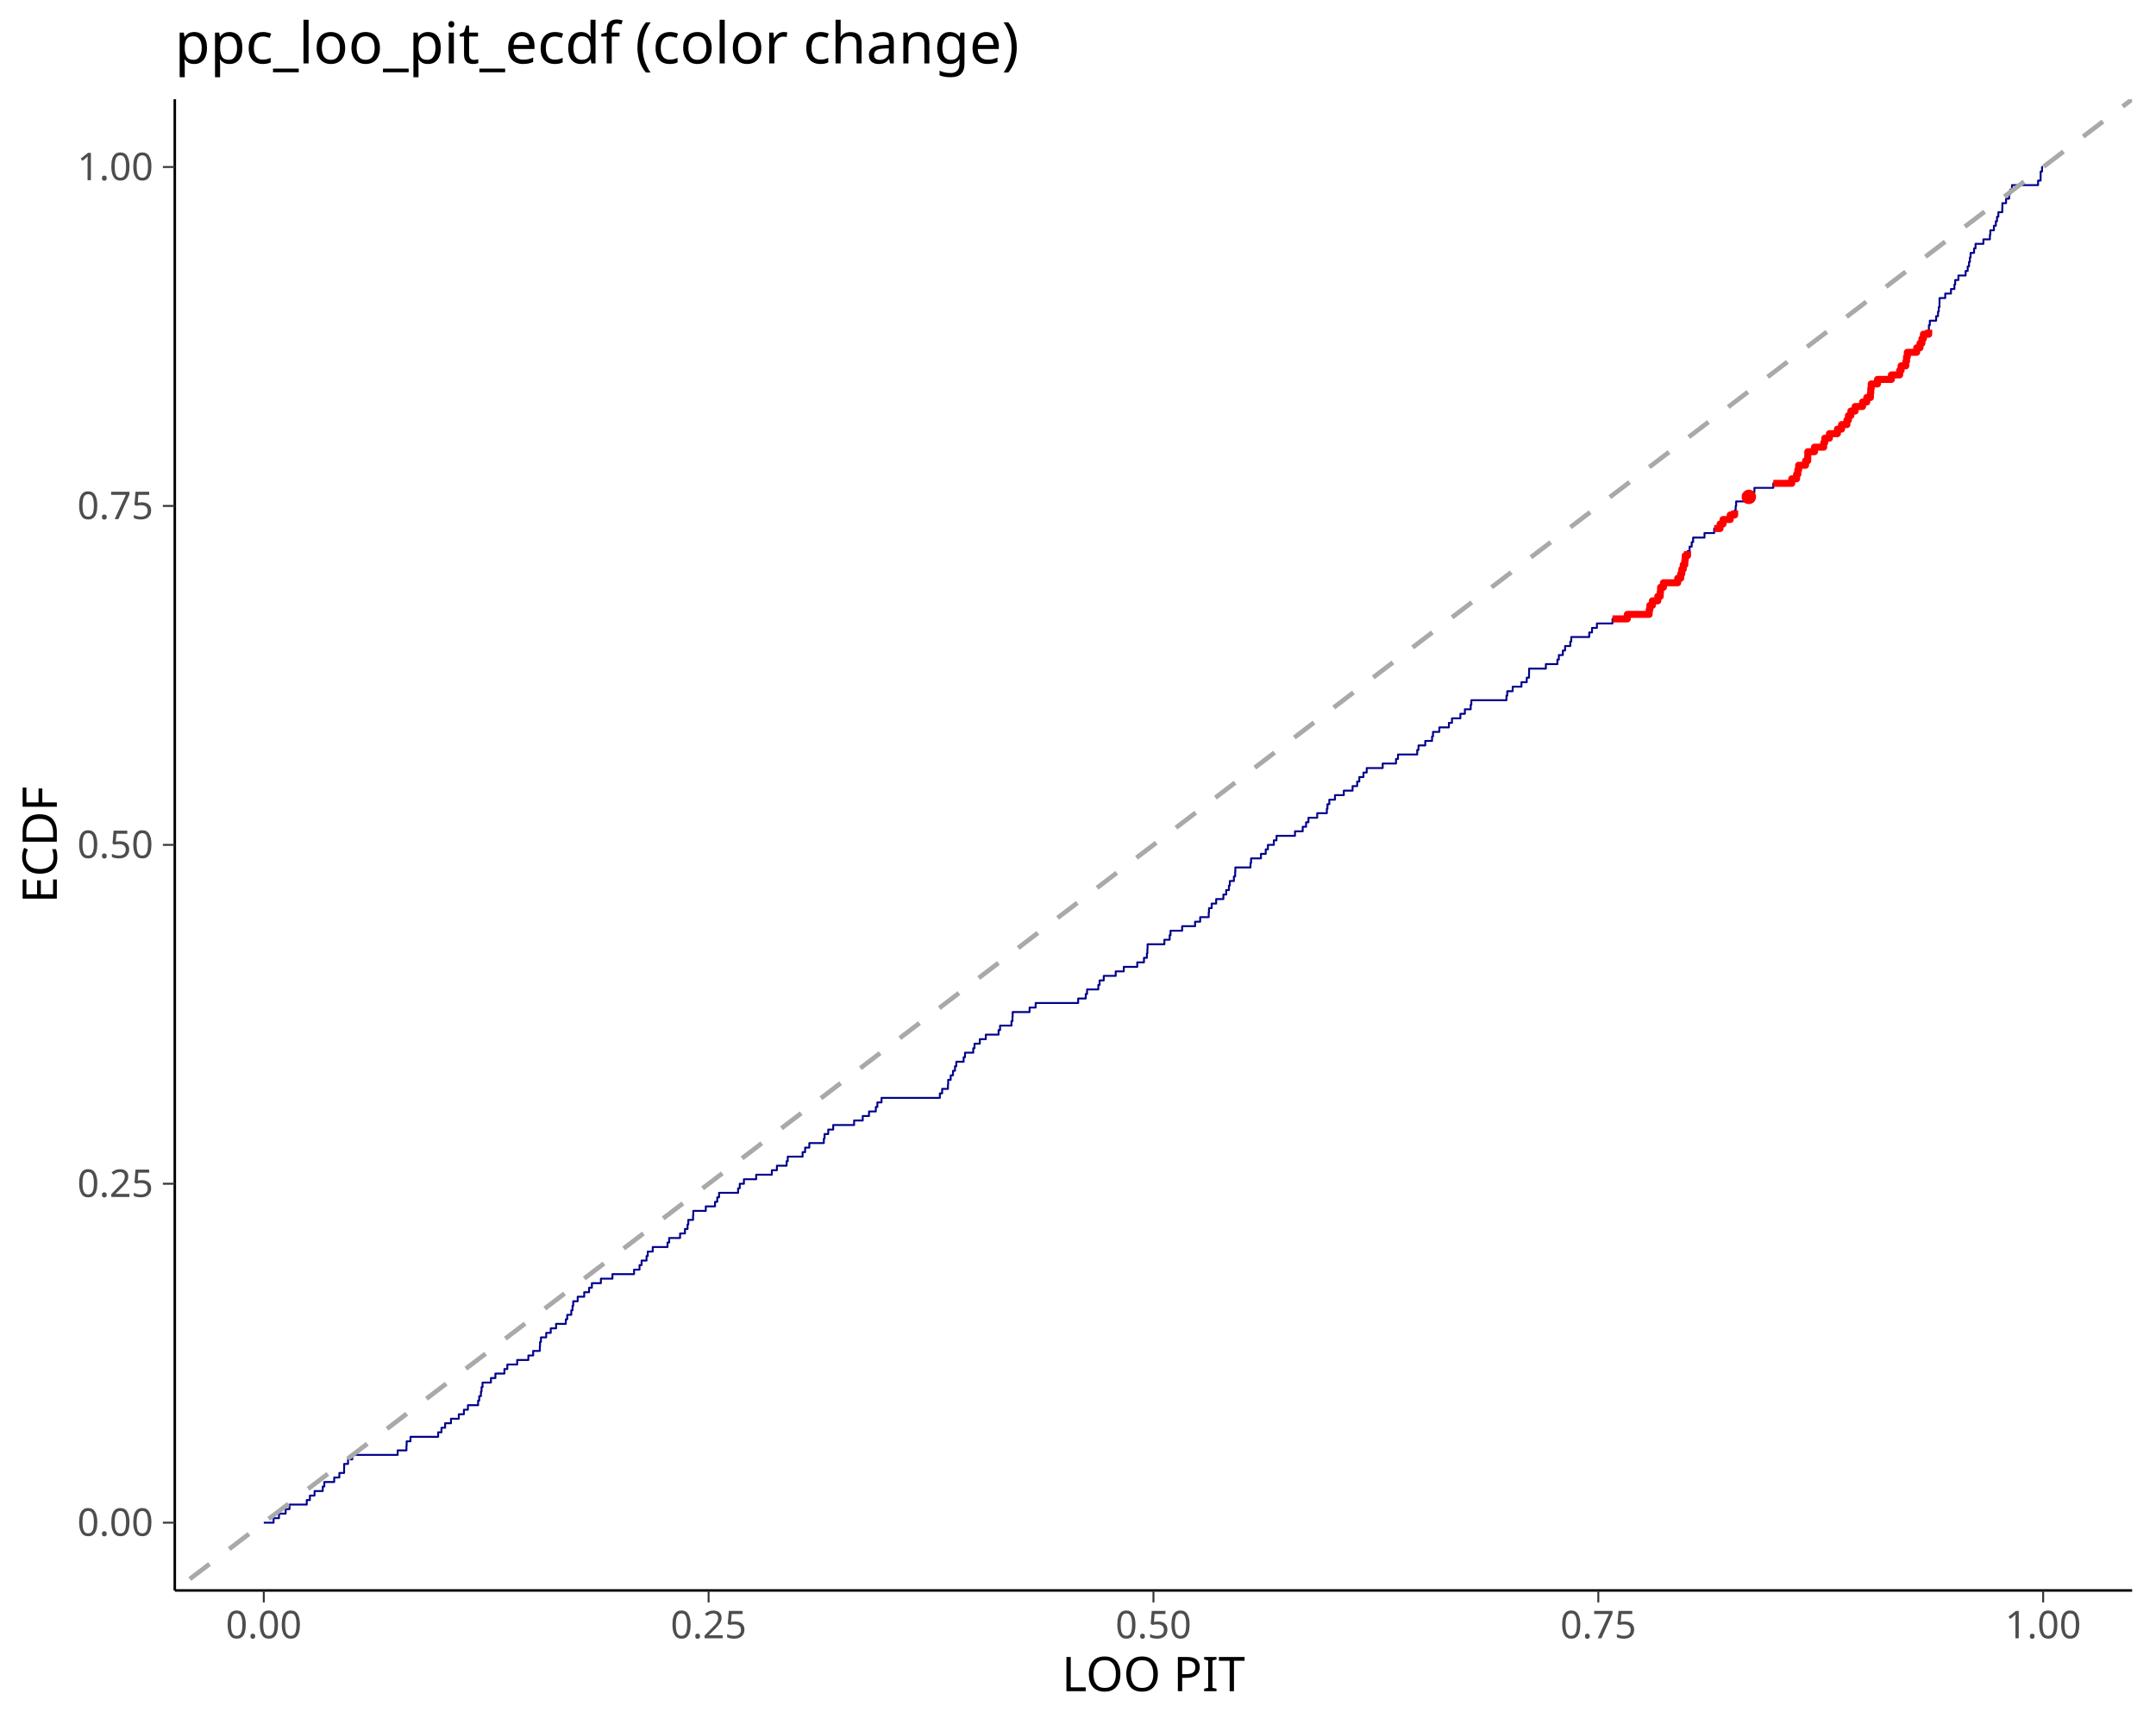
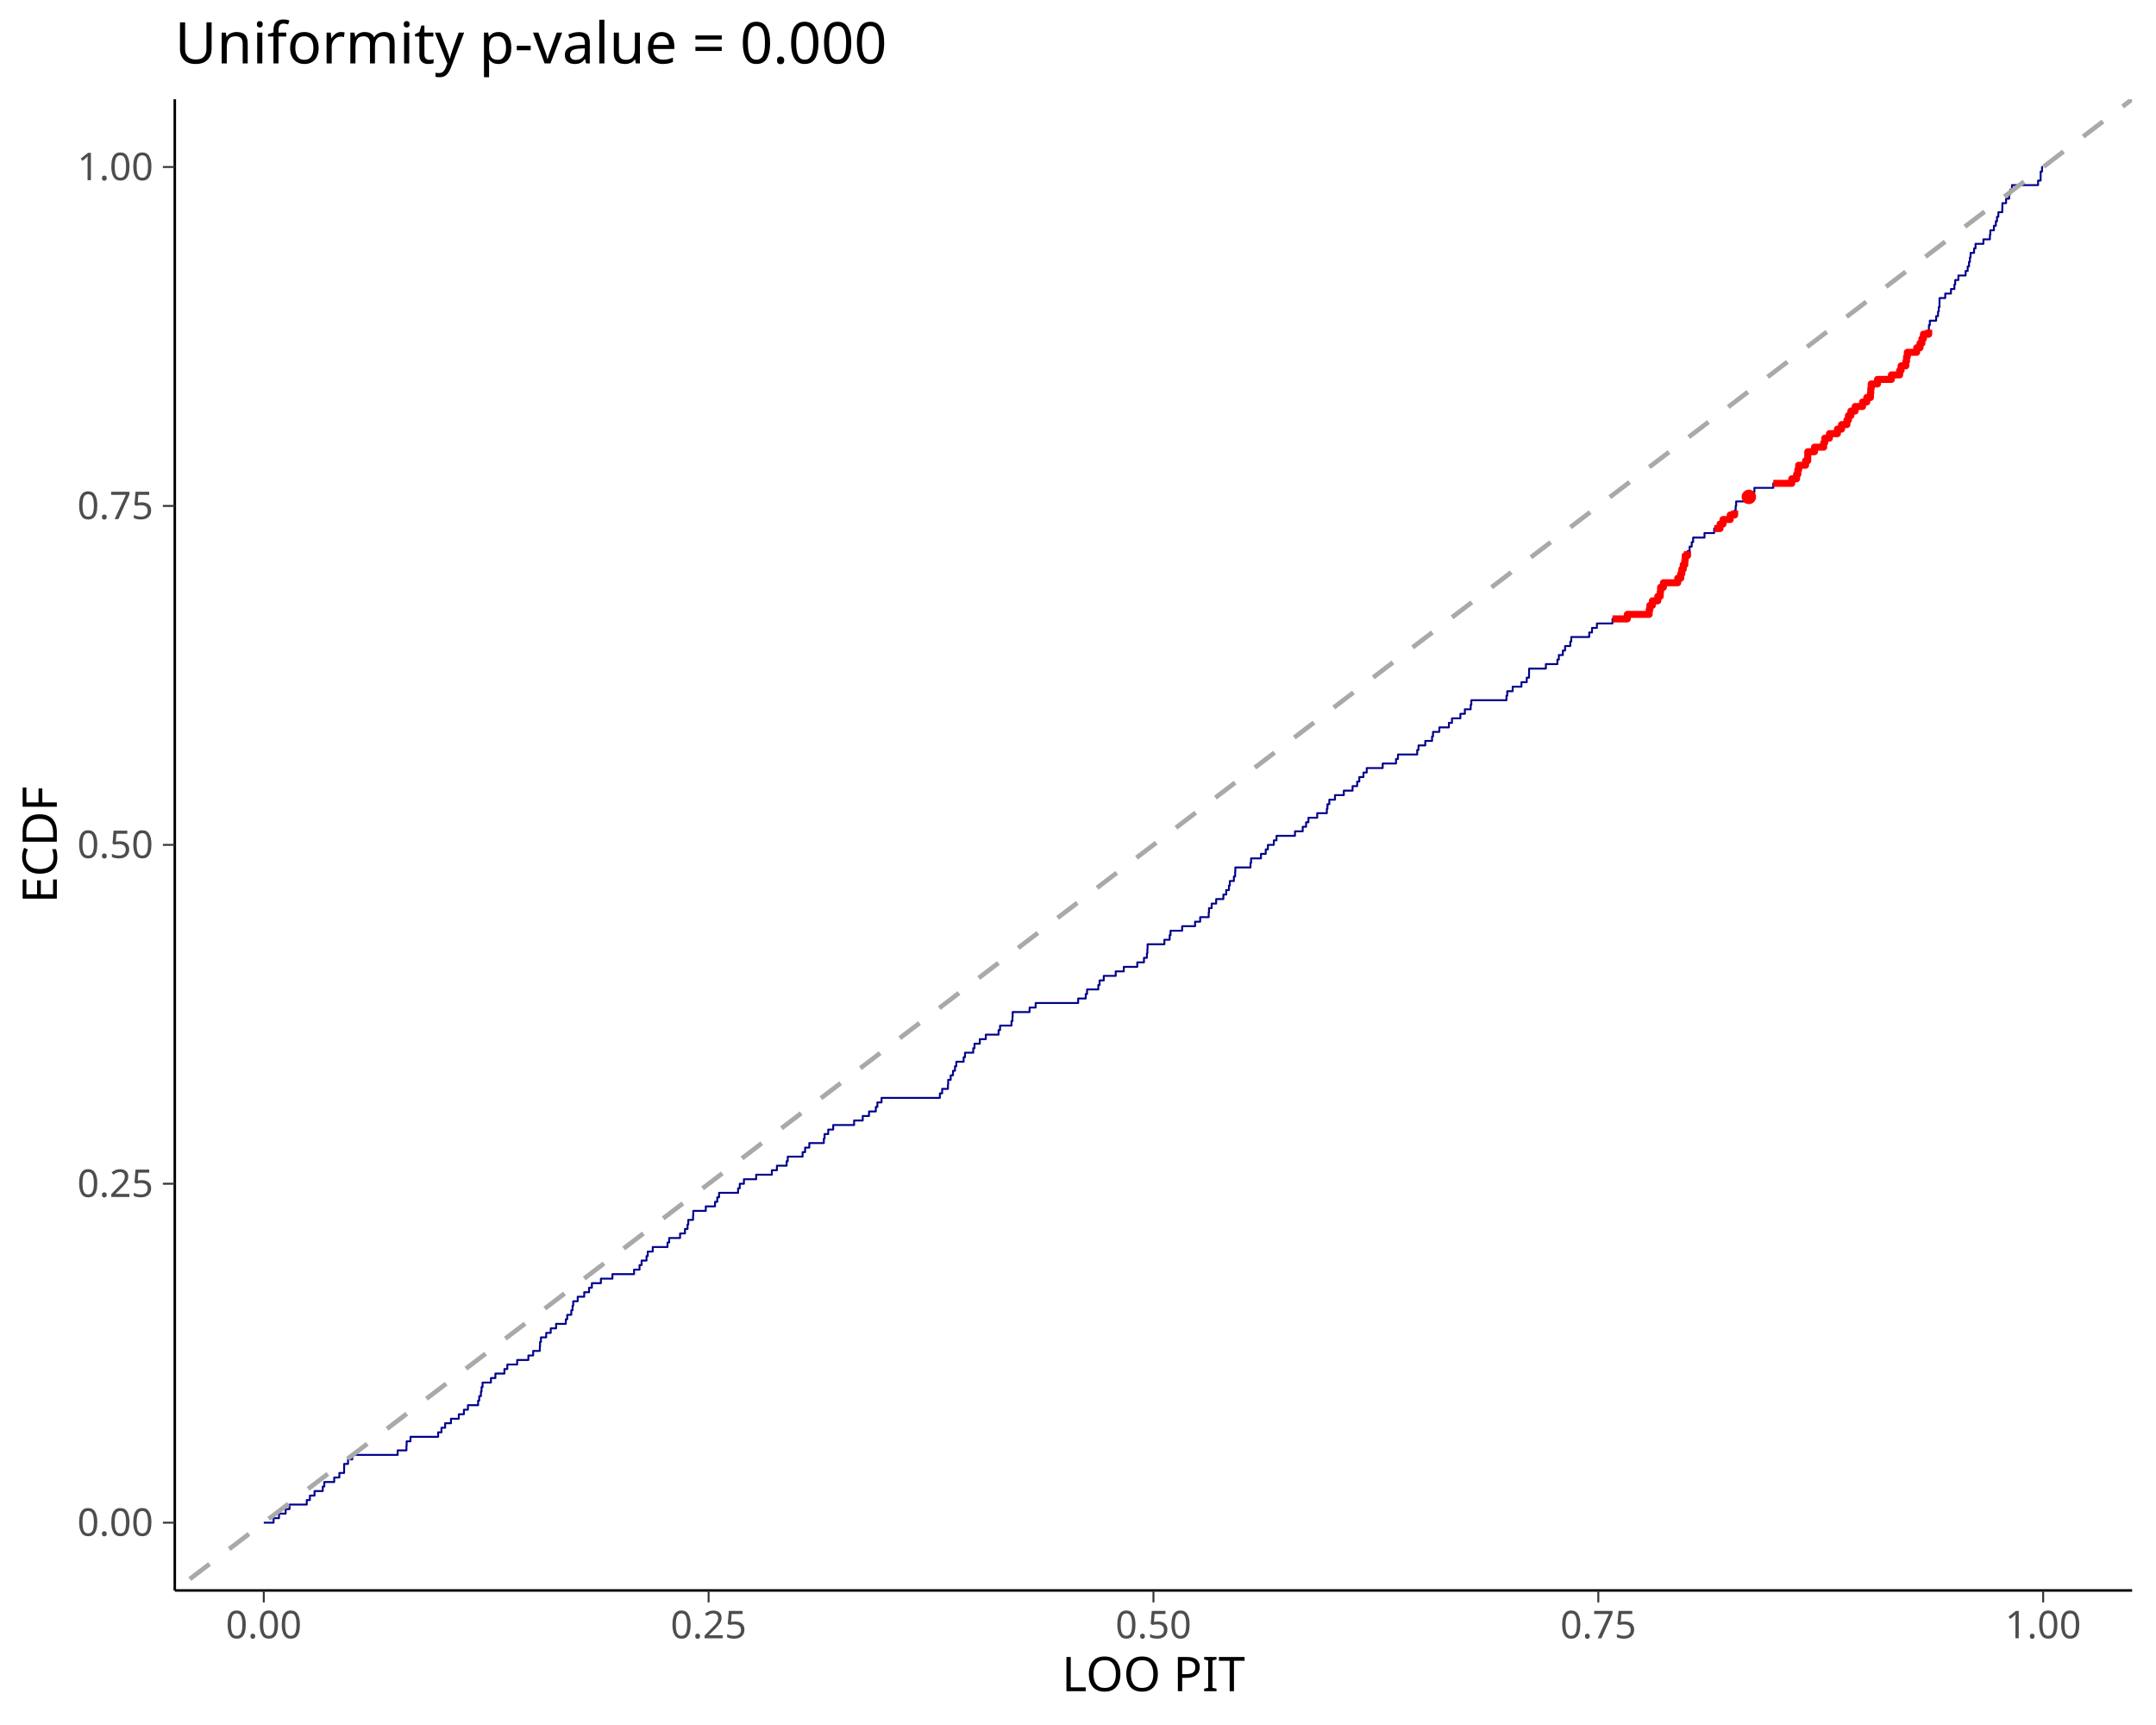
<svg xmlns="http://www.w3.org/2000/svg" class="svglite" data-engine-version="2.0" width="720.00pt" height="576.00pt" viewBox="0 0 720.00 576.00">
  <defs>
    <style type="text/css">
    .svglite line, .svglite polyline, .svglite polygon, .svglite path, .svglite rect, .svglite circle {
      fill: none;
      stroke: #000000;
      stroke-linecap: round;
      stroke-linejoin: round;
      stroke-miterlimit: 10.00;
    }
  </style>
  </defs>
  <rect width="100%" height="100%" style="stroke: none; fill: #FFFFFF;" />
  <defs>
    <clipPath id="cpMC4wMHw3MjAuMDB8MC4wMHw1NzYuMDA=">
      <rect x="0.00" y="0.00" width="720.00" height="576.00" />
    </clipPath>
  </defs>
  <g clip-path="url(#cpMC4wMHw3MjAuMDB8MC4wMHw1NzYuMDA=)">
</g>
  <defs>
    <clipPath id="cpNTguMzd8NzEyLjAzfDMzLjE0fDUzMS4wNw==">
      <rect x="58.37" y="33.14" width="653.65" height="497.93" />
    </clipPath>
  </defs>
  <g clip-path="url(#cpNTguMzd8NzEyLjAzfDMzLjE0fDUzMS4wNw==)">
    <polyline points="88.09,508.44 90.07,508.44 90.07,508.44 91.36,508.44 91.36,506.93 92.06,506.93 92.06,506.93 93.17,506.93 93.17,505.42 94.05,505.42 94.05,505.42 95.39,505.42 95.39,503.91 96.04,503.91 96.04,503.91 96.68,503.91 96.68,502.40 98.02,502.40 98.02,502.40 100.01,502.40 100.01,502.40 102.00,502.40 102.00,502.40 102.44,502.40 102.44,500.89 103.49,500.89 103.49,499.39 103.99,499.39 103.99,499.39 105.04,499.39 105.04,497.88 105.97,497.88 105.97,497.88 107.78,497.88 107.78,496.37 107.96,496.37 107.96,496.37 108.30,496.37 108.30,494.86 109.95,494.86 109.95,494.86 111.61,494.86 111.61,493.35 111.94,493.35 111.94,493.35 113.33,493.35 113.33,491.84 113.92,491.84 113.92,491.84 114.92,491.84 114.92,490.33 114.93,490.33 114.93,488.82 115.91,488.82 115.91,488.82 116.23,488.82 116.23,487.31 117.64,487.31 117.64,485.81 117.90,485.81 117.90,485.81 119.88,485.81 119.88,485.81 121.87,485.81 121.87,485.81 123.86,485.81 123.86,485.81 125.85,485.81 125.85,485.81 127.83,485.81 127.83,485.81 129.82,485.81 129.82,485.81 131.81,485.81 131.81,485.81 132.80,485.81 132.80,484.30 133.80,484.30 133.80,484.30 135.73,484.30 135.73,482.79 135.78,482.79 135.78,482.79 135.80,482.79 135.80,481.28 137.08,481.28 137.08,479.77 137.77,479.77 137.77,479.77 139.76,479.77 139.76,479.77 141.75,479.77 141.75,479.77 143.73,479.77 143.73,479.77 145.72,479.77 145.72,479.77 146.32,479.77 146.32,478.26 147.43,478.26 147.43,476.75 147.71,476.75 147.71,476.75 148.65,476.75 148.65,475.24 149.70,475.24 149.70,475.24 150.60,475.24 150.60,473.73 151.68,473.73 151.68,473.73 153.22,473.73 153.22,472.23 153.67,472.23 153.67,472.23 154.92,472.23 154.92,470.72 155.66,470.72 155.66,470.72 156.26,470.72 156.26,469.21 157.65,469.21 157.65,469.21 159.63,469.21 159.63,469.21 159.66,469.21 159.66,467.70 160.04,467.70 160.04,466.19 160.61,466.19 160.61,464.68 160.81,464.68 160.81,463.17 161.15,463.17 161.15,461.66 161.62,461.66 161.62,461.66 163.61,461.66 163.61,461.66 163.95,461.66 163.95,460.15 165.44,460.15 165.44,458.65 165.60,458.65 165.60,458.65 167.58,458.65 167.58,458.65 168.45,458.65 168.45,457.14 169.42,457.14 169.42,455.63 169.57,455.63 169.57,455.63 171.56,455.63 171.56,455.63 172.71,455.63 172.71,454.12 173.54,454.12 173.54,454.12 175.53,454.12 175.53,454.12 176.45,454.12 176.45,452.61 177.52,452.61 177.52,452.61 178.05,452.61 178.05,451.10 179.51,451.10 179.51,451.10 180.28,451.10 180.28,449.59 180.35,449.59 180.35,448.08 180.65,448.08 180.65,446.57 181.49,446.57 181.49,446.57 182.40,446.57 182.40,445.07 183.48,445.07 183.48,445.07 183.92,445.07 183.92,443.56 185.47,443.56 185.47,443.56 185.70,443.56 185.70,442.05 187.46,442.05 187.46,442.05 188.95,442.05 188.95,440.54 189.43,440.54 189.43,439.03 189.44,439.03 189.44,439.03 190.78,439.03 190.78,437.52 191.20,437.52 191.20,436.01 191.43,436.01 191.43,434.50 191.43,434.50 191.43,434.50 192.92,434.50 192.92,432.99 193.42,432.99 193.42,432.99 195.10,432.99 195.10,431.49 195.41,431.49 195.41,431.49 196.73,431.49 196.73,429.98 197.39,429.98 197.39,429.98 197.66,429.98 197.66,428.47 199.38,428.47 199.38,428.47 200.67,428.47 200.67,426.96 201.37,426.96 201.37,426.96 203.36,426.96 203.36,426.96 204.53,426.96 204.53,425.45 205.34,425.45 205.34,425.45 207.33,425.45 207.33,425.45 209.32,425.45 209.32,425.45 211.31,425.45 211.31,425.45 211.75,425.45 211.75,423.94 213.29,423.94 213.29,423.94 213.57,423.94 213.57,422.43 214.26,422.43 214.26,420.92 215.28,420.92 215.28,420.92 215.91,420.92 215.91,419.41 216.32,419.41 216.32,417.91 217.27,417.91 217.27,417.91 217.98,417.91 217.98,416.40 219.25,416.40 219.25,416.40 221.24,416.40 221.24,416.40 222.92,416.40 222.92,414.89 223.23,414.89 223.23,414.89 223.47,414.89 223.47,413.38 225.22,413.38 225.22,413.38 227.11,413.38 227.11,411.87 227.20,411.87 227.20,411.87 228.74,411.87 228.74,410.36 229.19,410.36 229.19,410.36 229.61,410.36 229.61,408.85 229.86,408.85 229.86,407.34 231.18,407.34 231.18,407.34 231.45,407.34 231.45,405.83 231.52,405.83 231.52,404.33 233.17,404.33 233.17,404.33 235.15,404.33 235.15,404.33 235.70,404.33 235.70,402.82 237.14,402.82 237.14,402.82 238.78,402.82 238.78,401.31 239.13,401.31 239.13,401.31 239.53,401.31 239.53,399.80 240.13,399.80 240.13,398.29 241.12,398.29 241.12,398.29 243.10,398.29 243.10,398.29 245.09,398.29 245.09,398.29 246.49,398.29 246.49,396.78 247.04,396.78 247.04,395.27 247.08,395.27 247.08,395.27 248.43,395.27 248.43,393.76 249.07,393.76 249.07,393.76 251.05,393.76 251.05,393.76 252.53,393.76 252.53,392.25 253.04,392.25 253.04,392.25 255.03,392.25 255.03,392.25 257.02,392.25 257.02,392.25 257.76,392.25 257.76,390.75 259.00,390.75 259.00,390.75 259.45,390.75 259.45,389.24 260.99,389.24 260.99,389.24 262.69,389.24 262.69,387.73 262.98,387.73 262.98,387.73 263.07,387.73 263.07,386.22 264.96,386.22 264.96,386.22 266.95,386.22 266.95,386.22 268.03,386.22 268.03,384.71 268.87,384.71 268.87,383.20 268.94,383.20 268.94,383.20 270.27,383.20 270.27,381.69 270.93,381.69 270.93,381.69 272.91,381.69 272.91,381.69 274.90,381.69 274.90,381.69 275.12,381.69 275.12,380.18 275.37,380.18 275.37,378.67 276.59,378.67 276.59,377.17 276.89,377.17 276.89,377.17 278.25,377.17 278.25,375.66 278.88,375.66 278.88,375.66 280.86,375.66 280.86,375.66 282.85,375.66 282.85,375.66 284.84,375.66 284.84,375.66 285.23,375.66 285.23,374.15 286.83,374.15 286.83,374.15 288.11,374.15 288.11,372.64 288.81,372.64 288.81,372.64 290.21,372.64 290.21,371.13 290.80,371.13 290.80,371.13 292.48,371.13 292.48,369.62 292.79,369.62 292.79,369.62 293.00,369.62 293.00,368.11 294.39,368.11 294.39,366.60 294.78,366.60 294.78,366.60 296.76,366.60 296.76,366.60 298.75,366.60 298.75,366.60 300.74,366.60 300.74,366.60 302.73,366.60 302.73,366.60 304.71,366.60 304.71,366.60 306.70,366.60 306.70,366.60 308.69,366.60 308.69,366.60 310.68,366.60 310.68,366.60 312.66,366.60 312.66,366.60 313.87,366.60 313.87,365.09 314.63,365.09 314.63,363.59 314.65,363.59 314.65,363.59 316.57,363.59 316.57,362.08 316.64,362.08 316.64,362.08 316.64,362.08 316.64,360.57 317.49,360.57 317.49,359.06 318.25,359.06 318.25,357.55 318.62,357.55 318.62,357.55 318.92,357.55 318.92,356.04 319.36,356.04 319.36,354.53 320.61,354.53 320.61,354.53 321.81,354.53 321.81,353.02 322.26,353.02 322.26,351.51 322.60,351.51 322.60,351.51 324.59,351.51 324.59,351.51 325.02,351.51 325.02,350.01 325.44,350.01 325.44,348.50 326.57,348.50 326.57,348.50 327.21,348.50 327.21,346.99 328.56,346.99 328.56,346.99 329.21,346.99 329.21,345.48 330.55,345.48 330.55,345.48 332.54,345.48 332.54,345.48 333.47,345.48 333.47,343.97 333.97,343.97 333.97,342.46 334.52,342.46 334.52,342.46 336.51,342.46 336.51,342.46 337.78,342.46 337.78,340.95 338.12,340.95 338.12,339.44 338.18,339.44 338.18,337.94 338.50,337.94 338.50,337.94 340.49,337.94 340.49,337.94 342.47,337.94 342.47,337.94 343.83,337.94 343.83,336.43 344.46,336.43 344.46,336.43 345.85,336.43 345.85,334.92 346.45,334.92 346.45,334.92 348.44,334.92 348.44,334.92 350.42,334.92 350.42,334.92 352.41,334.92 352.41,334.92 354.40,334.92 354.40,334.92 356.39,334.92 356.39,334.92 358.37,334.92 358.37,334.92 360.06,334.92 360.06,333.41 360.36,333.41 360.36,333.41 362.35,333.41 362.35,333.41 362.59,333.41 362.59,331.90 363.03,331.90 363.03,330.39 364.33,330.39 364.33,330.39 366.32,330.39 366.32,330.39 366.78,330.39 366.78,328.88 367.21,328.88 367.21,327.37 368.31,327.37 368.31,327.37 368.60,327.37 368.60,325.86 370.30,325.86 370.30,325.86 372.28,325.86 372.28,325.86 372.59,325.86 372.59,324.36 374.27,324.36 374.27,324.36 375.29,324.36 375.29,322.85 376.26,322.85 376.26,322.85 378.25,322.85 378.25,322.85 379.79,322.85 379.79,321.34 380.23,321.34 380.23,321.34 382.03,321.34 382.03,319.83 382.22,319.83 382.22,319.83 383.01,319.83 383.01,318.32 383.17,318.32 383.17,316.81 383.23,316.81 383.23,315.30 384.21,315.30 384.21,315.30 386.20,315.30 386.20,315.30 388.18,315.30 388.18,315.30 388.85,315.30 388.85,313.79 390.17,313.79 390.17,313.79 390.61,313.79 390.61,312.28 390.90,312.28 390.90,310.78 392.16,310.78 392.16,310.78 394.15,310.78 394.15,310.78 394.78,310.78 394.78,309.27 396.13,309.27 396.13,309.27 398.12,309.27 398.12,309.27 399.10,309.27 399.10,307.76 400.11,307.76 400.11,307.76 400.80,307.76 400.80,306.25 402.10,306.25 402.10,306.25 403.65,306.25 403.65,304.74 403.75,304.74 403.75,303.23 404.08,303.23 404.08,303.23 404.65,303.23 404.65,301.72 406.07,301.72 406.07,301.72 406.14,301.72 406.14,300.21 408.06,300.21 408.06,300.21 408.55,300.21 408.55,298.70 409.49,298.70 409.49,297.20 410.04,297.20 410.04,297.20 410.41,297.20 410.41,295.69 410.70,295.69 410.70,294.18 412.03,294.18 412.03,294.18 412.06,294.18 412.06,292.67 412.48,292.67 412.48,291.16 412.54,291.16 412.54,289.65 414.02,289.65 414.02,289.65 416.01,289.65 416.01,289.65 417.60,289.65 417.60,288.14 417.80,288.14 417.80,286.63 417.99,286.63 417.99,286.63 419.98,286.63 419.98,286.63 421.10,286.63 421.10,285.12 421.97,285.12 421.97,285.12 422.69,285.12 422.69,283.62 423.42,283.62 423.42,282.11 423.96,282.11 423.96,282.11 425.40,282.11 425.40,280.60 425.94,280.60 425.94,280.60 426.30,280.60 426.30,279.09 427.93,279.09 427.93,279.09 429.92,279.09 429.92,279.09 431.91,279.09 431.91,279.09 432.46,279.09 432.46,277.58 433.89,277.58 433.89,277.58 435.04,277.58 435.04,276.07 435.88,276.07 435.88,276.07 436.17,276.07 436.17,274.56 436.96,274.56 436.96,273.05 437.87,273.05 437.87,273.05 439.86,273.05 439.86,273.05 439.89,273.05 439.89,271.54 441.84,271.54 441.84,271.54 443.10,271.54 443.10,270.04 443.31,270.04 443.31,268.53 443.83,268.53 443.83,268.53 443.93,268.53 443.93,267.02 445.82,267.02 445.82,265.51 445.82,265.51 445.82,265.51 447.81,265.51 447.81,265.51 448.77,265.51 448.77,264.00 449.79,264.00 449.79,264.00 451.70,264.00 451.70,262.49 451.78,262.49 451.78,262.49 453.23,262.49 453.23,260.98 453.77,260.98 453.77,260.98 453.94,260.98 453.94,259.47 455.33,259.47 455.33,257.96 455.76,257.96 455.76,257.96 456.42,257.96 456.42,256.46 457.74,256.46 457.74,256.46 459.73,256.46 459.73,256.46 461.72,256.46 461.72,256.46 461.75,256.46 461.75,254.95 463.70,254.95 463.70,254.95 465.69,254.95 465.69,254.95 466.20,254.95 466.20,253.44 466.86,253.44 466.86,251.93 467.68,251.93 467.68,251.93 469.67,251.93 469.67,251.93 471.65,251.93 471.65,251.93 473.28,251.93 473.28,250.42 473.64,250.42 473.64,250.42 473.71,250.42 473.71,248.91 475.63,248.91 475.63,248.91 475.96,248.91 475.96,247.40 477.62,247.40 477.62,247.40 478.24,247.40 478.24,245.89 478.56,245.89 478.56,244.38 479.60,244.38 479.60,244.38 480.67,244.38 480.67,242.88 481.59,242.88 481.59,242.88 483.58,242.88 483.58,242.88 483.86,242.88 483.86,241.37 484.89,241.37 484.89,239.86 485.57,239.86 485.57,239.86 487.55,239.86 487.55,239.86 487.70,239.86 487.70,238.35 489.19,238.35 489.19,236.84 489.54,236.84 489.54,236.84 491.14,236.84 491.14,235.33 491.35,235.33 491.35,233.82 491.53,233.82 491.53,233.82 493.52,233.82 493.52,233.82 495.50,233.82 495.50,233.82 497.49,233.82 497.49,233.82 499.48,233.82 499.48,233.82 501.47,233.82 501.47,233.82 503.08,233.82 503.08,232.31 503.35,232.31 503.35,230.80 503.45,230.80 503.45,230.80 505.16,230.80 505.16,229.30 505.44,229.30 505.44,229.30 507.43,229.30 507.43,229.30 508.09,229.30 508.09,227.79 509.41,227.79 509.41,227.79 509.86,227.79 509.86,226.28 510.62,226.28 510.62,224.77 510.64,224.77 510.64,223.26 511.40,223.26 511.40,223.26 513.39,223.26 513.39,223.26 515.38,223.26 515.38,223.26 516.24,223.26 516.24,221.75 517.36,221.75 517.36,221.75 519.35,221.75 519.35,221.75 520.10,221.75 520.10,220.24 520.58,220.24 520.58,218.73 521.34,218.73 521.34,218.73 521.92,218.73 521.92,217.22 522.66,217.22 522.66,215.72 523.33,215.72 523.33,215.72 524.40,215.72 524.40,214.21 524.73,214.21 524.73,212.70 525.31,212.70 525.31,212.70 527.30,212.70 527.30,212.70 529.29,212.70 529.29,212.70 530.72,212.70 530.72,211.19 531.28,211.19 531.28,211.19 531.66,211.19 531.66,209.68 533.26,209.68 533.26,209.68 533.29,209.68 533.29,208.17 535.25,208.17 535.25,208.17 537.24,208.17 537.24,208.17 538.49,208.17 538.49,206.66 539.23,206.66 539.23,206.66 541.21,206.66 541.21,206.66 543.20,206.66 543.20,206.66 543.45,206.66 543.45,205.15 545.19,205.15 545.19,205.15 547.18,205.15 547.18,205.15 549.16,205.15 549.16,205.15 550.74,205.15 550.74,203.64 550.97,203.64 550.97,202.14 551.15,202.14 551.15,202.14 551.82,202.14 551.82,200.63 553.14,200.63 553.14,200.63 553.62,200.63 553.62,199.12 554.44,199.12 554.44,197.61 554.56,197.61 554.56,196.10 555.12,196.10 555.12,196.10 555.50,196.10 555.50,194.59 557.11,194.59 557.11,194.59 559.10,194.59 559.10,194.59 560.28,194.59 560.28,193.08 561.09,193.08 561.09,193.08 561.28,193.08 561.28,191.57 561.65,191.57 561.65,190.06 562.13,190.06 562.13,188.56 562.65,188.56 562.65,187.05 562.78,187.05 562.78,185.54 563.07,185.54 563.07,185.54 563.56,185.54 563.56,184.03 564.24,184.03 564.24,182.52 564.95,182.52 564.95,181.01 565.06,181.01 565.06,181.01 565.42,181.01 565.42,179.50 567.05,179.50 567.05,179.50 569.04,179.50 569.04,179.50 569.22,179.50 569.22,177.99 571.02,177.99 571.02,177.99 572.45,177.99 572.45,176.48 573.01,176.48 573.01,176.48 574.42,176.48 574.42,174.98 575.00,174.98 575.00,174.98 575.41,174.98 575.41,173.47 576.99,173.47 576.99,173.47 577.81,173.47 577.81,171.96 578.97,171.96 578.97,171.96 579.29,171.96 579.29,170.45 579.63,170.45 579.63,168.94 579.79,168.94 579.79,167.43 580.96,167.43 580.96,167.43 582.95,167.43 582.95,167.43 584.03,167.43 584.03,165.92 584.60,165.92 584.60,164.41 584.94,164.41 584.94,164.41 585.89,164.41 585.89,162.90 586.92,162.90 586.92,162.90 588.91,162.90 588.91,162.90 590.90,162.90 590.90,162.90 592.19,162.90 592.19,161.40 592.89,161.40 592.89,161.40 594.87,161.40 594.87,161.40 596.86,161.40 596.86,161.40 598.36,161.40 598.36,159.89 598.85,159.89 598.85,159.89 599.97,159.89 599.97,158.38 600.39,158.38 600.39,156.87 600.66,156.87 600.66,155.36 600.84,155.36 600.84,155.36 602.82,155.36 602.82,155.36 602.98,155.36 602.98,153.85 603.70,153.85 603.70,152.34 603.71,152.34 603.71,150.83 604.81,150.83 604.81,150.83 605.95,150.83 605.95,149.32 606.80,149.32 606.80,149.32 608.78,149.32 608.78,149.32 609.02,149.32 609.02,147.82 609.38,147.82 609.38,146.31 610.77,146.31 610.77,146.31 610.94,146.31 610.94,144.80 612.76,144.80 612.76,144.80 613.61,144.80 613.61,143.29 614.75,143.29 614.75,143.29 614.99,143.29 614.99,141.78 616.73,141.78 616.73,141.78 616.77,141.78 616.77,140.27 617.29,140.27 617.29,138.76 618.11,138.76 618.11,137.25 618.72,137.25 618.72,137.25 619.52,137.25 619.52,135.74 620.71,135.74 620.71,135.74 622.00,135.74 622.00,134.24 622.70,134.24 622.70,134.24 623.41,134.24 623.41,132.73 624.64,132.73 624.64,131.22 624.68,131.22 624.68,131.22 624.75,131.22 624.75,129.71 624.89,129.71 624.89,128.20 626.67,128.20 626.67,128.20 627.00,128.20 627.00,126.69 628.66,126.69 628.66,126.69 630.65,126.69 630.65,126.69 631.64,126.69 631.64,125.18 632.63,125.18 632.63,125.18 634.40,125.18 634.40,123.67 634.62,123.67 634.62,123.67 634.87,123.67 634.87,122.16 636.45,122.16 636.45,120.66 636.61,120.66 636.61,120.66 636.69,120.66 636.69,119.15 636.95,119.15 636.95,117.64 638.60,117.64 638.60,117.64 640.08,117.64 640.08,116.13 640.58,116.13 640.58,116.13 641.19,116.13 641.19,114.62 641.83,114.62 641.83,113.11 642.32,113.11 642.32,111.60 642.57,111.60 642.57,111.60 644.10,111.60 644.10,110.09 644.16,110.09 644.16,108.58 644.47,108.58 644.47,107.08 644.56,107.08 644.56,107.08 646.55,107.08 646.55,107.08 646.58,107.08 646.58,105.57 647.20,105.57 647.20,104.06 647.45,104.06 647.45,102.55 647.69,102.55 647.69,101.04 647.71,101.04 647.71,99.53 648.53,99.53 648.53,99.53 649.61,99.53 649.61,98.02 650.52,98.02 650.52,98.02 651.53,98.02 651.53,96.51 652.51,96.51 652.51,96.51 652.68,96.51 652.68,95.00 652.94,95.00 652.94,93.50 654.01,93.50 654.01,91.99 654.49,91.99 654.49,91.99 656.42,91.99 656.42,90.48 656.48,90.48 656.48,90.48 657.11,90.48 657.11,88.97 657.55,88.97 657.55,87.46 657.85,87.46 657.85,85.95 658.08,85.95 658.08,84.44 658.47,84.44 658.47,84.44 659.25,84.44 659.25,82.93 659.73,82.93 659.73,81.42 660.46,81.42 660.46,81.42 662.36,81.42 662.36,79.92 662.44,79.92 662.44,79.92 664.43,79.92 664.43,79.92 664.53,79.92 664.53,78.41 664.67,78.41 664.67,76.90 665.87,76.90 665.87,75.39 666.42,75.39 666.42,75.39 666.51,75.39 666.51,73.88 666.91,73.88 666.91,72.37 667.36,72.37 667.36,70.86 668.41,70.86 668.41,70.86 668.67,70.86 668.67,69.35 668.70,69.35 668.70,67.84 669.93,67.84 669.93,66.34 670.39,66.34 670.39,66.34 670.95,66.34 670.95,64.83 671.33,64.83 671.33,63.32 671.90,63.32 671.90,61.81 672.38,61.81 672.38,61.81 674.37,61.81 674.37,61.81 676.36,61.81 676.36,61.81 678.34,61.81 678.34,61.81 680.33,61.81 680.33,61.81 680.62,61.81 680.62,60.30 681.47,60.30 681.47,58.79 681.48,58.79 681.48,57.28 681.94,57.28 681.94,55.77 682.32,55.77 682.32,55.77 " style="stroke-width: 0.64; stroke: #00008B; stroke-linecap: butt;" />
    <line x1="-595.28" y1="1029.01" x2="1365.68" y2="-464.79" style="stroke-width: 1.55; stroke: #A9A9A9; stroke-dasharray: 8.28,8.28; stroke-linecap: butt;" />
    <polyline points="538.49,206.66 539.23,206.66 539.23,206.66 541.21,206.66 541.21,206.66 543.20,206.66 543.20,206.66 543.45,206.66 543.45,205.15 545.19,205.15 545.19,205.15 547.18,205.15 547.18,205.15 549.16,205.15 549.16,205.15 550.74,205.15 550.74,203.64 550.97,203.64 550.97,202.14 551.15,202.14 551.15,202.14 551.82,202.14 551.82,200.63 553.14,200.63 553.14,200.63 553.62,200.63 553.62,199.12 554.44,199.12 554.44,197.61 554.56,197.61 554.56,196.10 555.12,196.10 555.12,196.10 555.50,196.10 555.50,194.59 557.11,194.59 557.11,194.59 559.10,194.59 559.10,194.59 560.28,194.59 560.28,193.08 561.09,193.08 561.09,193.08 561.28,193.08 561.28,191.57 561.65,191.57 561.65,190.06 562.13,190.06 562.13,188.56 562.65,188.56 562.65,187.05 562.78,187.05 562.78,185.54 563.07,185.54 563.07,185.54 563.56,185.54 563.56,184.03 " style="stroke-width: 2.35; stroke: #FF0000; stroke-linecap: butt;" />
    <polyline points="572.45,176.48 573.01,176.48 573.01,176.48 574.42,176.48 574.42,174.98 575.00,174.98 575.00,174.98 575.41,174.98 575.41,173.47 576.99,173.47 576.99,173.47 577.81,173.47 577.81,171.96 578.97,171.96 578.97,171.96 579.29,171.96 579.29,170.45 " style="stroke-width: 2.35; stroke: #FF0000; stroke-linecap: butt;" />
    <polyline points="592.19,161.40 592.89,161.40 592.89,161.40 594.87,161.40 594.87,161.40 596.86,161.40 596.86,161.40 598.36,161.40 598.36,159.89 598.85,159.89 598.85,159.89 599.97,159.89 599.97,158.38 600.39,158.38 600.39,156.87 600.66,156.87 600.66,155.36 600.84,155.36 600.84,155.36 602.82,155.36 602.82,155.36 602.98,155.36 602.98,153.85 603.70,153.85 603.70,152.34 603.71,152.34 603.71,150.83 604.81,150.83 604.81,150.83 605.95,150.83 605.95,149.32 606.80,149.32 606.80,149.32 608.78,149.32 608.78,149.32 609.02,149.32 609.02,147.82 609.38,147.82 609.38,146.31 610.77,146.31 610.77,146.31 610.94,146.31 610.94,144.80 612.76,144.80 612.76,144.80 613.61,144.80 613.61,143.29 614.75,143.29 614.75,143.29 614.99,143.29 614.99,141.78 616.73,141.78 616.73,141.78 616.77,141.78 616.77,140.27 617.29,140.27 617.29,138.76 618.11,138.76 618.11,137.25 618.72,137.25 618.72,137.25 619.52,137.25 619.52,135.74 620.71,135.74 620.71,135.74 622.00,135.74 622.00,134.24 622.70,134.24 622.70,134.24 623.41,134.24 623.41,132.73 624.64,132.73 624.64,131.22 624.68,131.22 624.68,131.22 624.75,131.22 624.75,129.71 624.89,129.71 624.89,128.20 626.67,128.20 626.67,128.20 627.00,128.20 627.00,126.69 628.66,126.69 628.66,126.69 630.65,126.69 630.65,126.69 631.64,126.69 631.64,125.18 632.63,125.18 632.63,125.18 634.40,125.18 634.40,123.67 634.62,123.67 634.62,123.67 634.87,123.67 634.87,122.16 636.45,122.16 636.45,120.66 636.61,120.66 636.61,120.66 636.69,120.66 636.69,119.15 636.95,119.15 636.95,117.64 638.60,117.64 638.60,117.64 640.08,117.64 640.08,116.13 640.58,116.13 640.58,116.13 641.19,116.13 641.19,114.62 641.83,114.62 641.83,113.11 642.32,113.11 642.32,111.60 642.57,111.60 642.57,111.60 644.10,111.60 644.10,110.09 " style="stroke-width: 2.35; stroke: #FF0000; stroke-linecap: butt;" />
    <circle cx="584.03" cy="165.92" r="1.90" style="stroke-width: 1.03; stroke: #FF0000; fill: #FF0000;" />
  </g>
  <g clip-path="url(#cpMC4wMHw3MjAuMDB8MC4wMHw1NzYuMDA=)">
    <polyline points="58.37,531.07 58.37,33.14 " style="stroke-width: 0.85; stroke-linecap: butt;" />
    <text x="51.20" y="512.84" text-anchor="end" style="font-size: 12.80px; fill: #4D4D4D; font-family: sans;" textLength="24.91px" lengthAdjust="spacingAndGlyphs">0.00</text>
    <text x="51.20" y="399.68" text-anchor="end" style="font-size: 12.80px; fill: #4D4D4D; font-family: sans;" textLength="24.91px" lengthAdjust="spacingAndGlyphs">0.25</text>
    <text x="51.20" y="286.51" text-anchor="end" style="font-size: 12.80px; fill: #4D4D4D; font-family: sans;" textLength="24.91px" lengthAdjust="spacingAndGlyphs">0.50</text>
    <text x="51.20" y="173.34" text-anchor="end" style="font-size: 12.80px; fill: #4D4D4D; font-family: sans;" textLength="24.91px" lengthAdjust="spacingAndGlyphs">0.75</text>
    <text x="51.20" y="60.18" text-anchor="end" style="font-size: 12.80px; fill: #4D4D4D; font-family: sans;" textLength="24.91px" lengthAdjust="spacingAndGlyphs">1.00</text>
    <polyline points="54.39,508.44 58.37,508.44 " style="stroke-width: 0.64; stroke: #333333; stroke-linecap: butt;" />
    <polyline points="54.39,395.27 58.37,395.27 " style="stroke-width: 0.64; stroke: #333333; stroke-linecap: butt;" />
    <polyline points="54.39,282.11 58.37,282.11 " style="stroke-width: 0.64; stroke: #333333; stroke-linecap: butt;" />
    <polyline points="54.39,168.94 58.37,168.94 " style="stroke-width: 0.64; stroke: #333333; stroke-linecap: butt;" />
    <polyline points="54.39,55.77 58.37,55.77 " style="stroke-width: 0.64; stroke: #333333; stroke-linecap: butt;" />
    <polyline points="58.37,531.07 712.03,531.07 " style="stroke-width: 0.85; stroke-linecap: butt;" />
    <polyline points="88.09,535.06 88.09,531.07 " style="stroke-width: 0.64; stroke: #333333; stroke-linecap: butt;" />
    <polyline points="236.64,535.06 236.64,531.07 " style="stroke-width: 0.64; stroke: #333333; stroke-linecap: butt;" />
    <polyline points="385.20,535.06 385.20,531.07 " style="stroke-width: 0.64; stroke: #333333; stroke-linecap: butt;" />
    <polyline points="533.76,535.06 533.76,531.07 " style="stroke-width: 0.64; stroke: #333333; stroke-linecap: butt;" />
    <polyline points="682.32,535.06 682.32,531.07 " style="stroke-width: 0.64; stroke: #333333; stroke-linecap: butt;" />
    <text x="88.09" y="547.05" text-anchor="middle" style="font-size: 12.80px; fill: #4D4D4D; font-family: sans;" textLength="24.91px" lengthAdjust="spacingAndGlyphs">0.00</text>
    <text x="236.64" y="547.05" text-anchor="middle" style="font-size: 12.80px; fill: #4D4D4D; font-family: sans;" textLength="24.91px" lengthAdjust="spacingAndGlyphs">0.25</text>
    <text x="385.20" y="547.05" text-anchor="middle" style="font-size: 12.80px; fill: #4D4D4D; font-family: sans;" textLength="24.91px" lengthAdjust="spacingAndGlyphs">0.50</text>
    <text x="533.76" y="547.05" text-anchor="middle" style="font-size: 12.80px; fill: #4D4D4D; font-family: sans;" textLength="24.91px" lengthAdjust="spacingAndGlyphs">0.75</text>
    <text x="682.32" y="547.05" text-anchor="middle" style="font-size: 12.80px; fill: #4D4D4D; font-family: sans;" textLength="24.91px" lengthAdjust="spacingAndGlyphs">1.00</text>
    <text x="385.20" y="564.71" text-anchor="middle" style="font-size: 16.00px; font-family: sans;" textLength="63.14px" lengthAdjust="spacingAndGlyphs">LOO PIT</text>
    <text transform="translate(18.98,282.11) rotate(-90)" text-anchor="middle" style="font-size: 16.00px; font-family: sans;" textLength="43.56px" lengthAdjust="spacingAndGlyphs">ECDF</text>
-     <text x="58.37" y="21.18" style="font-size: 19.20px; font-family: sans;" textLength="273.28px" lengthAdjust="spacingAndGlyphs">ppc_loo_pit_ecdf (color change)</text>
+     <text x="58.37" y="21.18" style="font-size: 19.20px; font-family: sans;" textLength="224.67px" lengthAdjust="spacingAndGlyphs">Uniformity p-value = 0.000</text>
  </g>
</svg>
